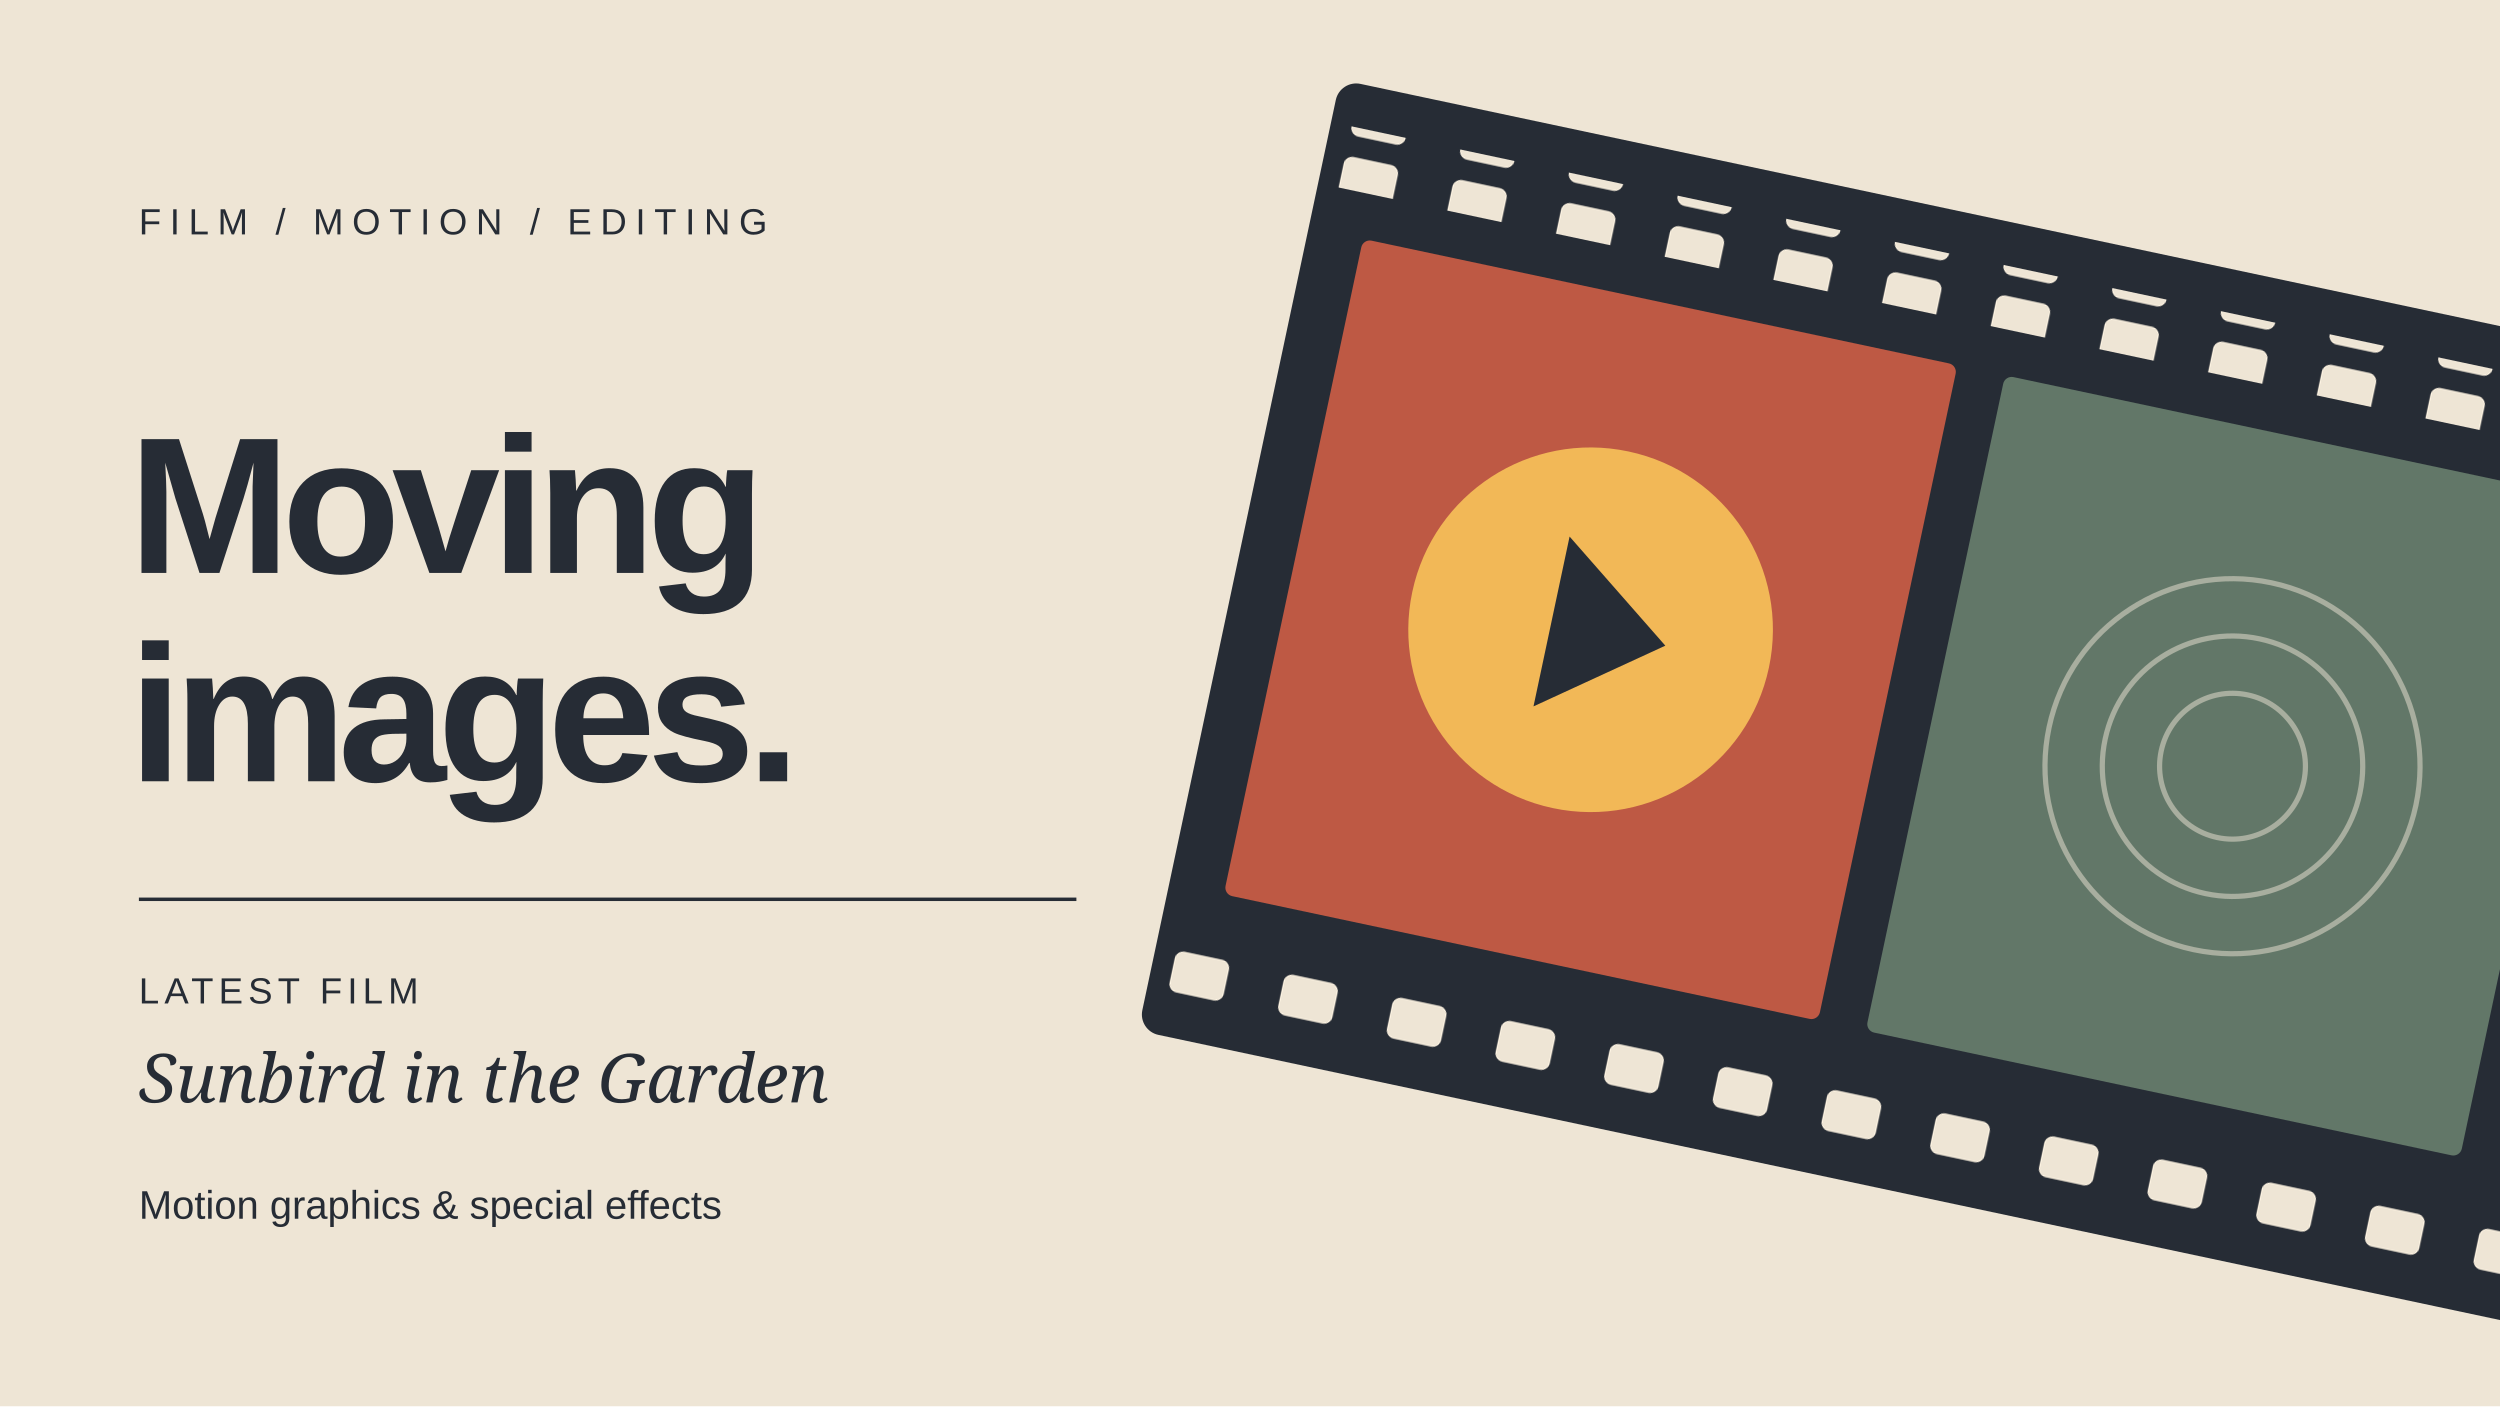
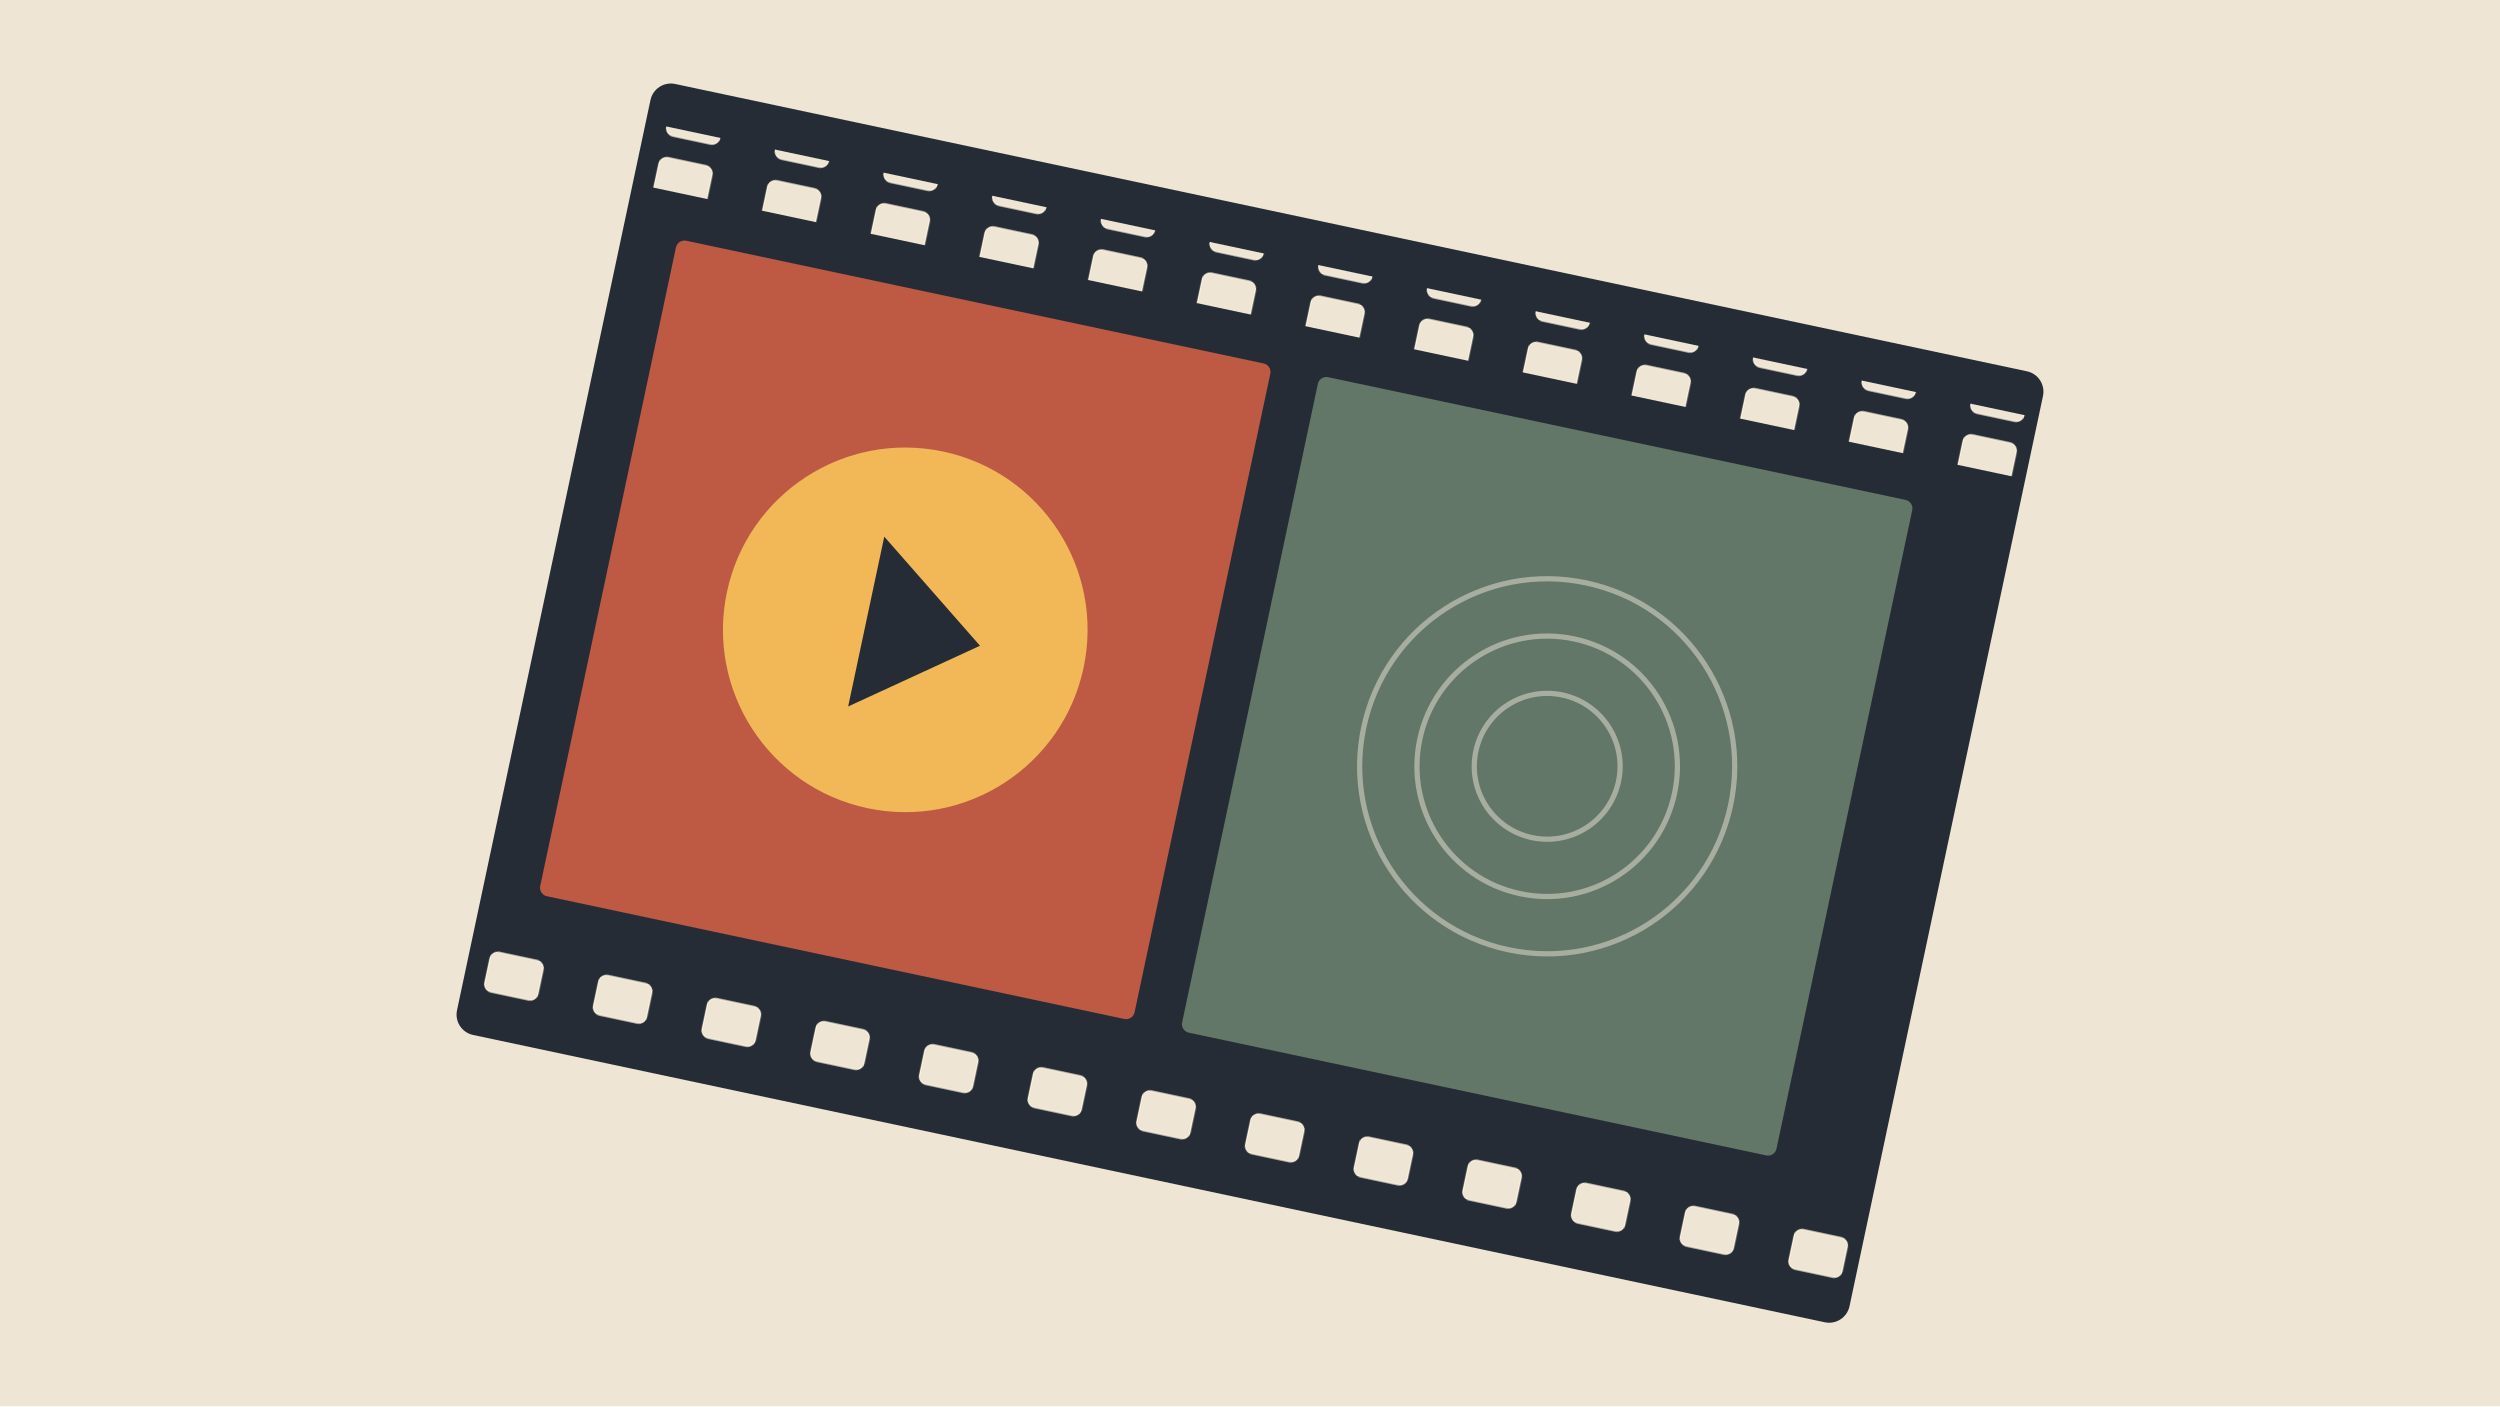
<svg xmlns="http://www.w3.org/2000/svg" width="1440" height="810" viewBox="0 0 1440 810">
  <defs>
    <pattern id="perforations" width="64" height="36" patternUnits="userSpaceOnUse">
      <rect x="12" y="6" width="32" height="24" rx="5" fill="#eee5d5" />
    </pattern>
  </defs>
  <rect width="1440" height="810" fill="#eee5d5" />
-   <g transform="translate(710 115) rotate(12 360 260)">
+   <g transform="translate(310 125) rotate(12 410 280)">
    <rect width="820" height="560" rx="12" fill="#262c35" />
    <path d="M0 25H820V61H0ZM0 499H820V535H0Z" fill="url(#perforations)" />
    <rect x="32" y="87" width="350" height="386" rx="5" fill="#be5944" />
    <rect x="410" y="87" width="350" height="386" rx="5" fill="#627768" />
    <circle cx="207" cy="280" r="105" fill="#f2b857" />
    <path d="M184 230L251 280L184 330Z" fill="#262c35" />
    <g fill="none" stroke="#eee5d5" stroke-width="3" opacity="0.5">
      <circle cx="585" cy="280" r="108" />
      <circle cx="585" cy="280" r="75" />
      <circle cx="585" cy="280" r="42" />
    </g>
  </g>
-   <g font-family="Arial,sans-serif" fill="#262c35">
-     <text x="80" y="135" font-size="21" letter-spacing="5">FILM / MOTION / EDITING</text>
-     <text x="74" y="330" font-size="112" font-weight="700" letter-spacing="-5">Moving</text>
-     <text x="74" y="450" font-size="112" font-weight="700" letter-spacing="-5">images.</text>
-     <path d="M80 518H620" stroke="#262c35" stroke-width="2" />
-     <text x="80" y="578" font-size="21" letter-spacing="3">LATEST FILM</text>
-     <text x="80" y="635" font-size="39" font-family="Georgia,serif" font-style="italic">Sunbird in the Garden</text>
-     <text x="80" y="702" font-size="23">Motion graphics &amp; special effects</text>
-   </g>
</svg>
